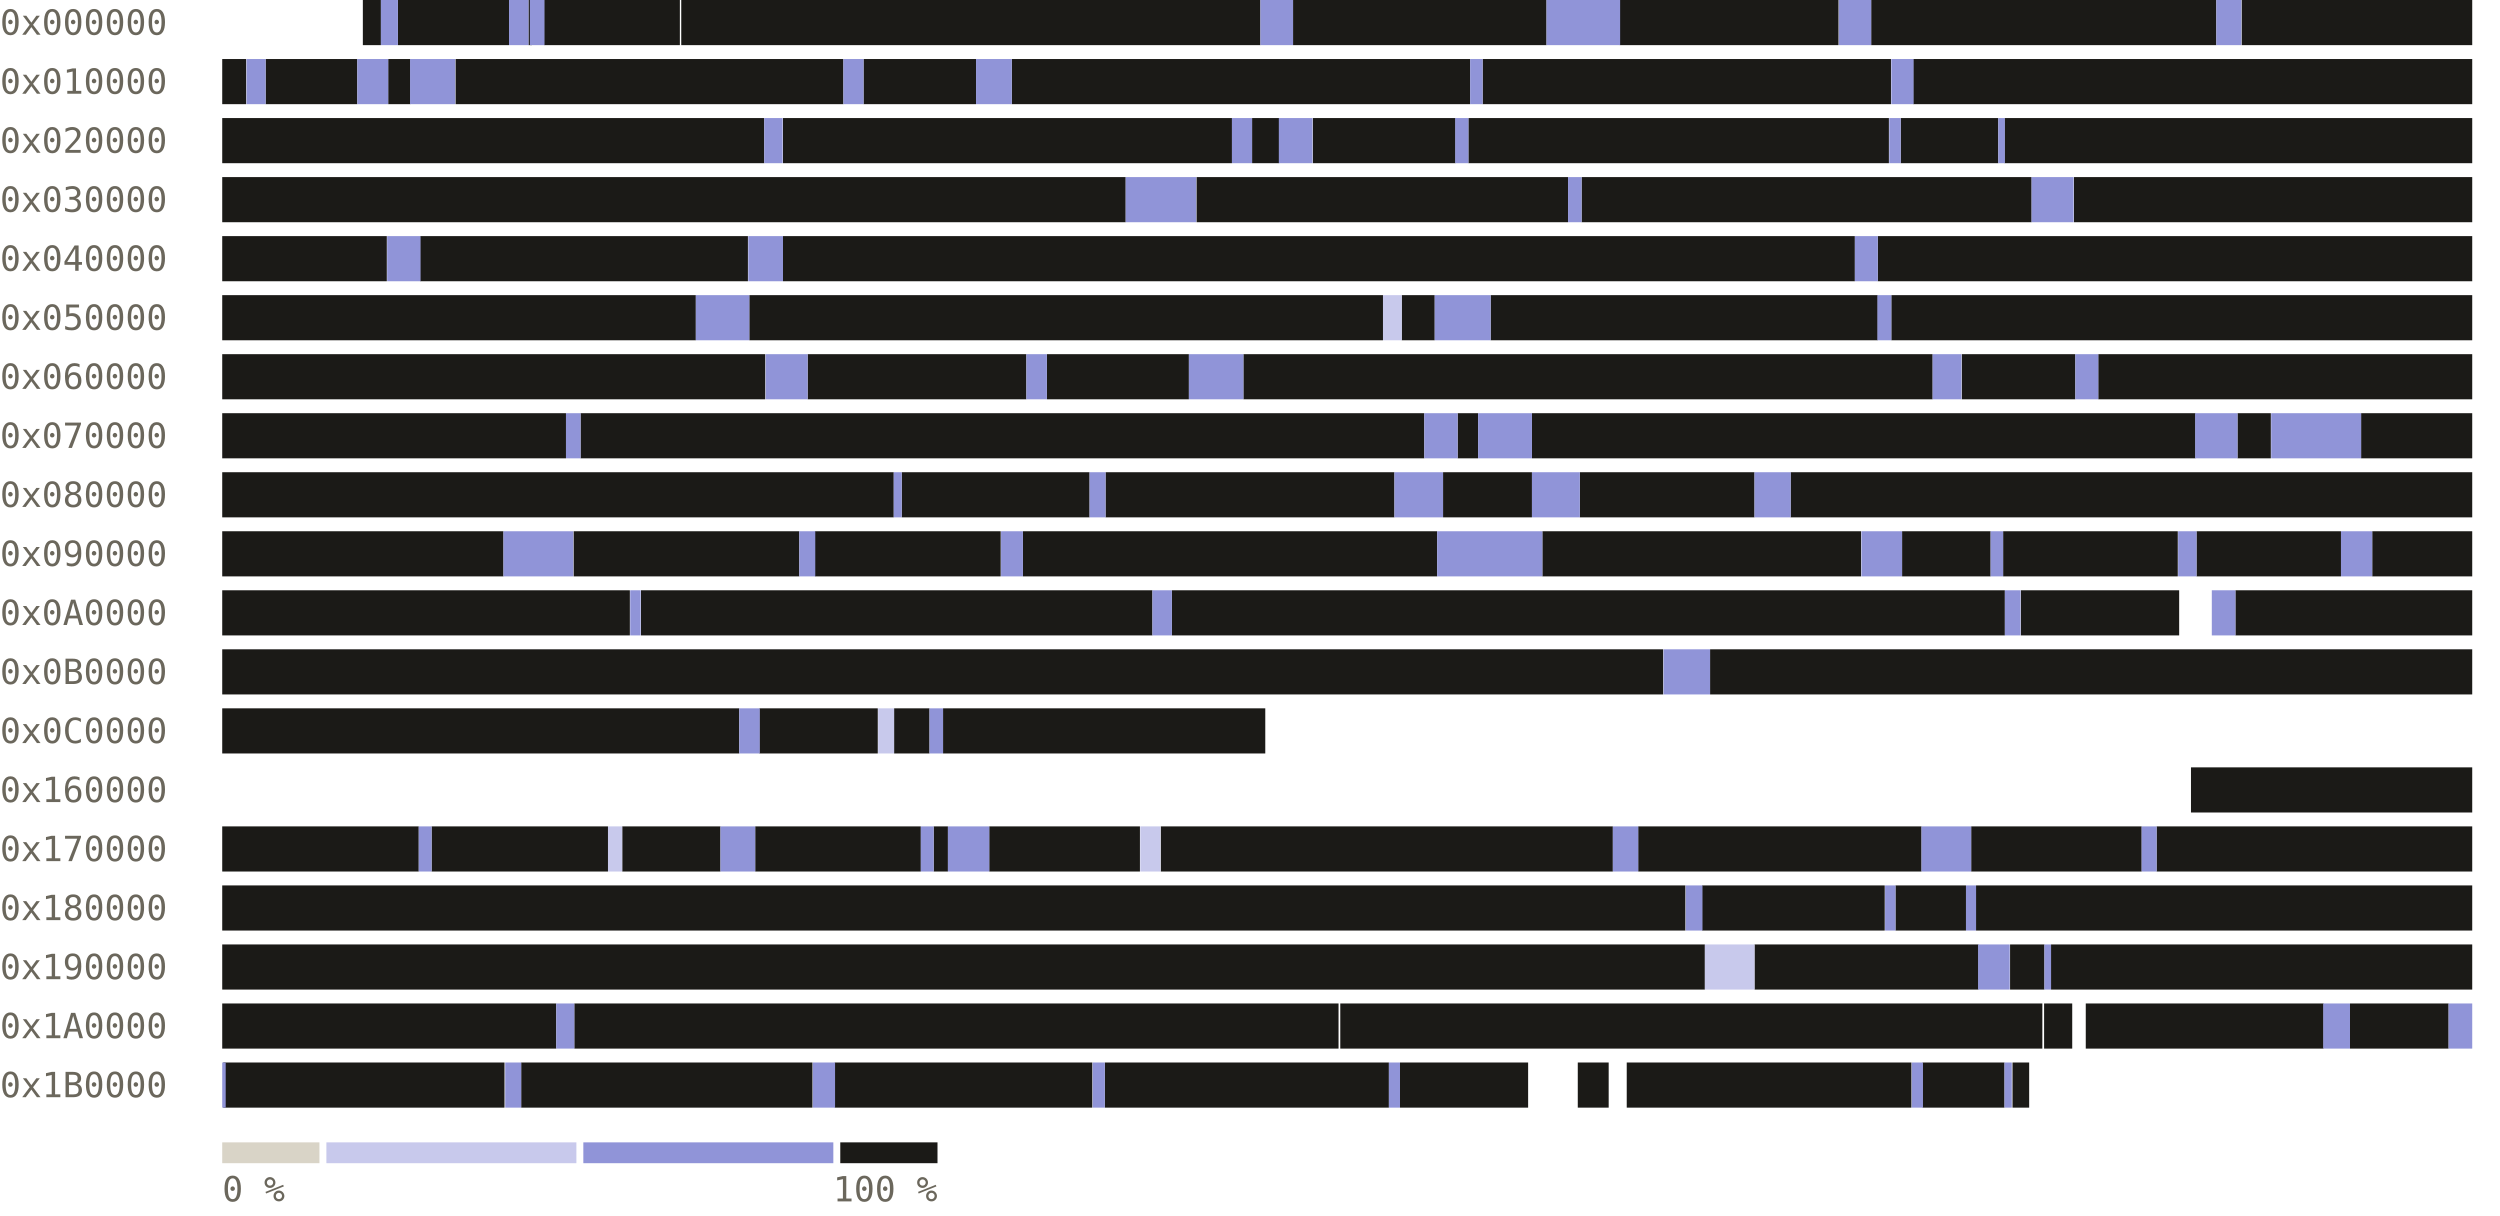
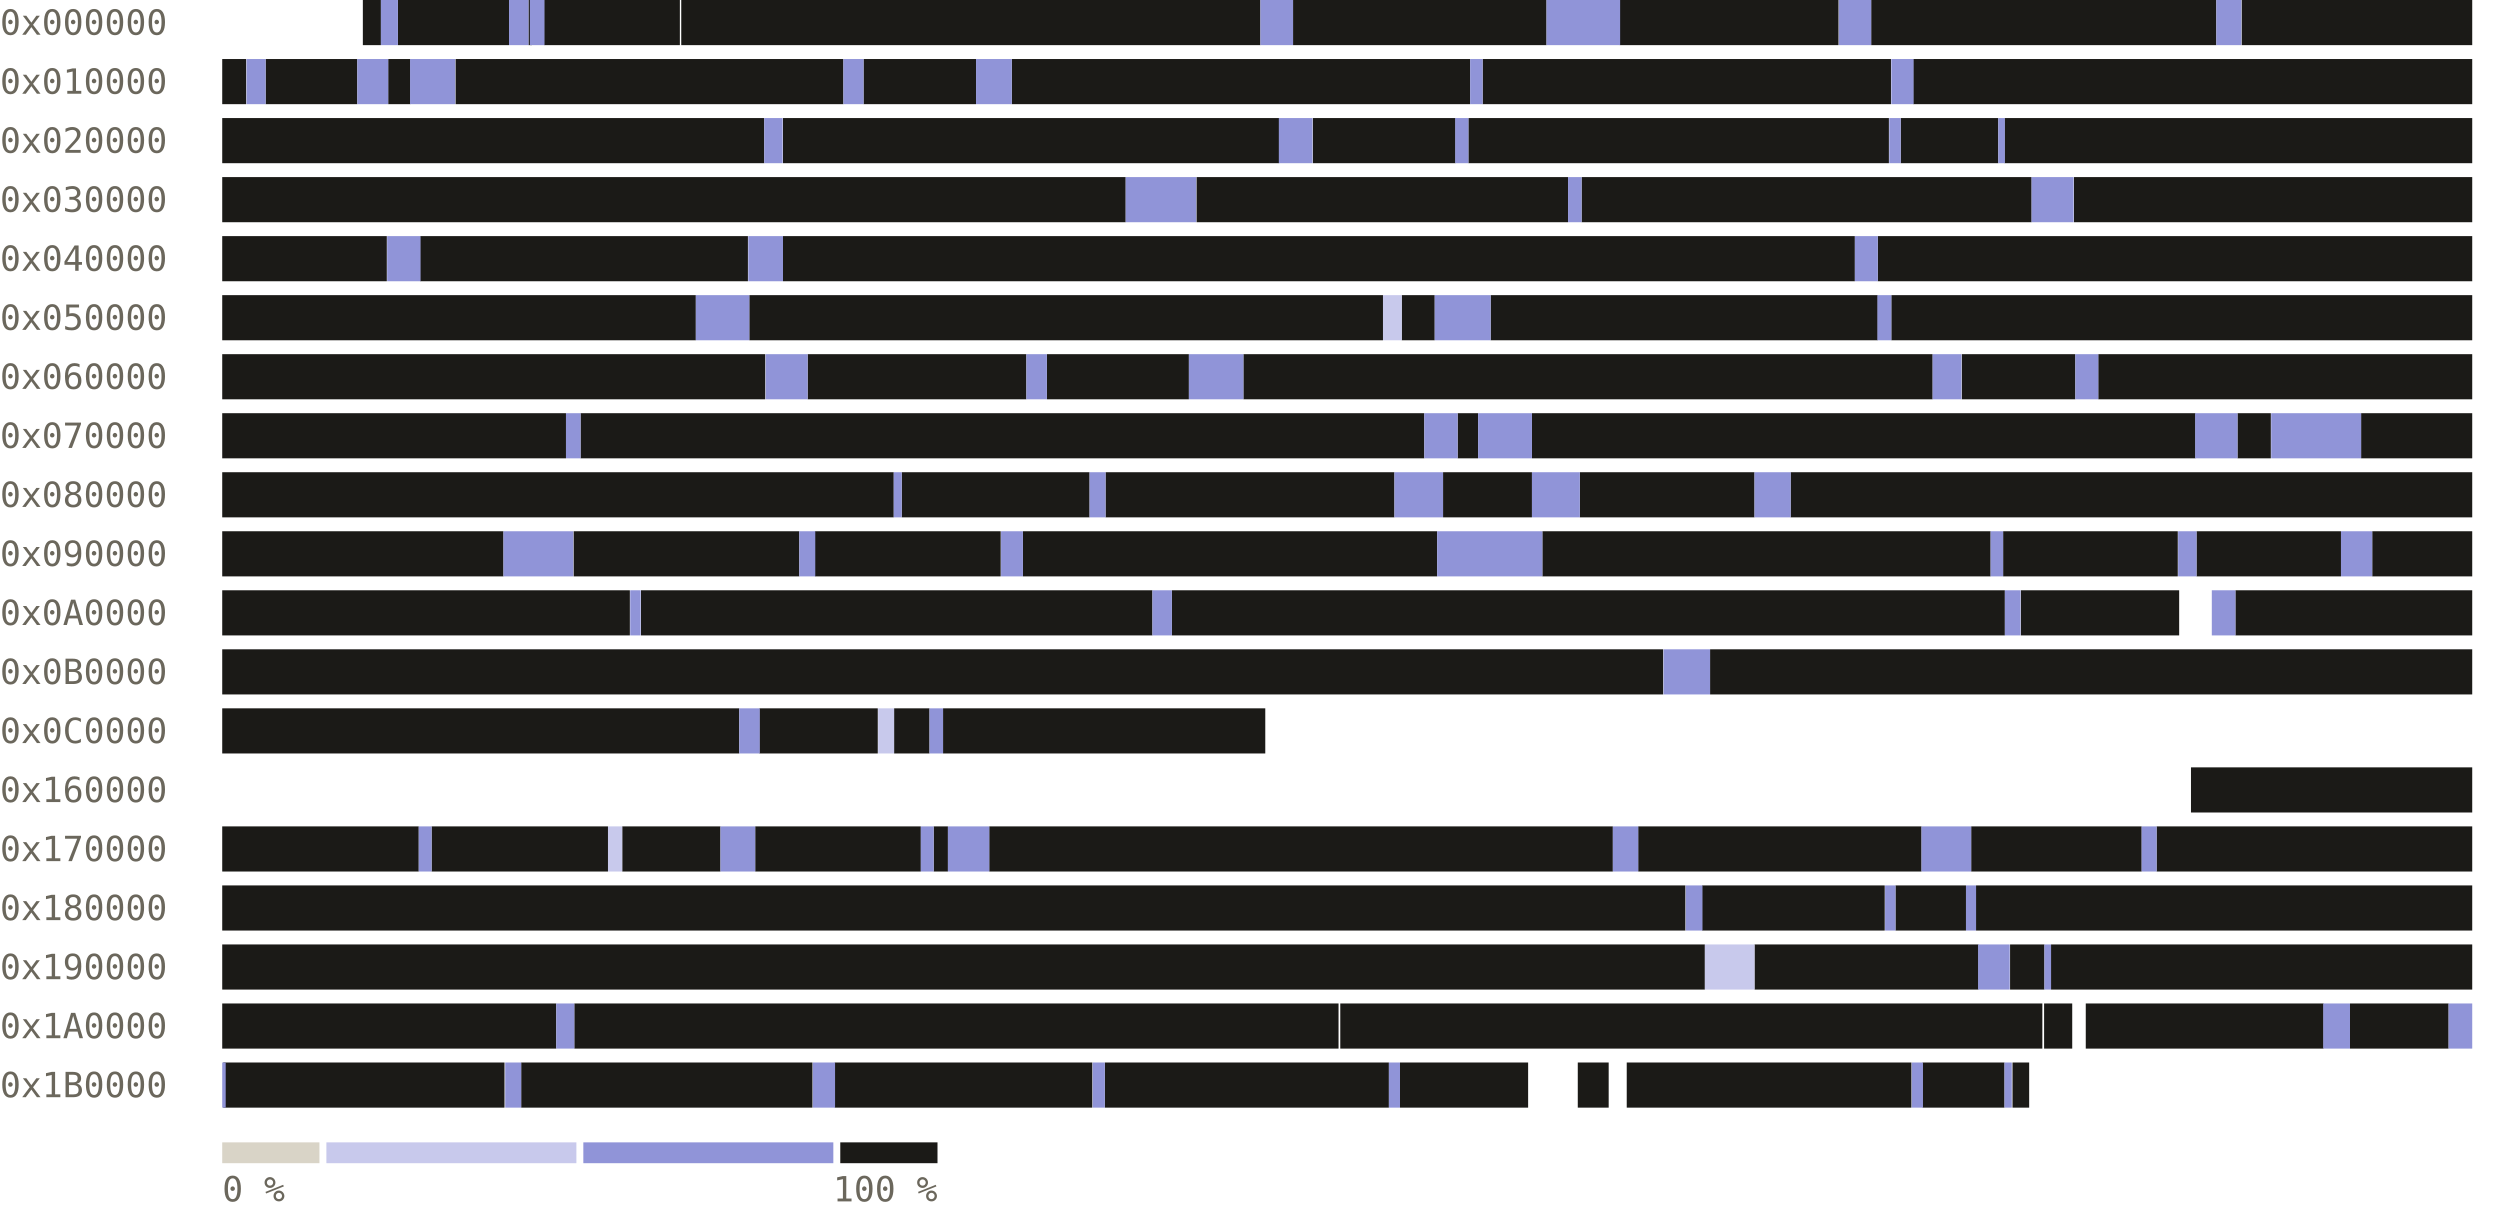
<svg xmlns="http://www.w3.org/2000/svg" viewBox="0 0 720 350" width="720" height="350">
  <style>text{font:10px monospace;fill:#6b675c}.q0{fill:#d9d4c7}.q1{fill:#e3e2f2}.q2{fill:#d6d6ef}.q3{fill:#c8c9ec}.q4{fill:#babce8}.q5{fill:#acafe4}.q6{fill:#9ea2df}.q7{fill:#9094d8}.q8{fill:#8186cf}.q9{fill:#7277c4}.q10{fill:#1b1a17}@media (prefers-color-scheme:dark){text{fill:#a8a293}.q0{fill:#4a463d}.q1{fill:#35375a}.q2{fill:#3c3f66}.q3{fill:#444772}.q4{fill:#4d517f}.q5{fill:#575b8c}.q6{fill:#62669a}.q7{fill:#6e72a8}.q8{fill:#7b7fb6}.q9{fill:#888cc4}.q10{fill:#d6d0bd}}</style>
  <text x="0" y="10">0x000000</text>
  <text x="0" y="27">0x010000</text>
  <text x="0" y="44">0x020000</text>
  <text x="0" y="61">0x030000</text>
  <text x="0" y="78">0x040000</text>
  <text x="0" y="95">0x050000</text>
  <text x="0" y="112">0x060000</text>
  <text x="0" y="129">0x070000</text>
  <text x="0" y="146">0x080000</text>
  <text x="0" y="163">0x090000</text>
  <text x="0" y="180">0x0A0000</text>
  <text x="0" y="197">0x0B0000</text>
  <text x="0" y="214">0x0C0000</text>
  <text x="0" y="231">0x160000</text>
  <text x="0" y="248">0x170000</text>
  <text x="0" y="265">0x180000</text>
  <text x="0" y="282">0x190000</text>
  <text x="0" y="299">0x1A0000</text>
  <text x="0" y="316">0x1B0000</text>
-   <path class="q10" d="M104.5 0h5.2v13h-5.2zM114.6 0h32v13h-32zM152.2 0h1v13h-1zM156.7 0h39.1v13h-39.1zM196.2 0h166.8v13h-166.8zM372.4 0h73v13h-73zM466.5 0h63v13h-63zM538.9 0h99.4v13h-99.4zM645.6 0h66.4v13h-66.4zM64 17h6.9v13h-6.9zM76.5 17h26.4v13h-26.4zM111.8 17h6.4v13h-6.4zM131.2 17h111.7v13h-111.7zM248.7 17h32.4v13h-32.4zM291.4 17h132v13h-132zM427 17h117.6v13h-117.6zM551 17h161v13h-161zM64 34h156.1v13h-156.1zM225.5 34h129.3v13h-129.3zM360.6 34h7.8v13h-7.8zM378.1 34h41.1v13h-41.1zM422.9 34h121.1v13h-121.1zM547.4 34h28.1v13h-28.1zM577.3 34h134.7v13h-134.7zM64 51h260.2v13h-260.2zM344.6 51h107v13h-107zM455.5 51h129.6v13h-129.6zM597.3 51h114.7v13h-114.7zM64 68h47.4v13h-47.4zM121 68h94.4v13h-94.4zM225.5 68h308.7v13h-308.7zM540.8 68h171.2v13h-171.2zM64 85h136.4v13h-136.4zM215.8 85h182.5v13h-182.5zM403.7 85h9.5v13h-9.5zM429.3 85h111.5v13h-111.5zM544.7 85h167.3v13h-167.3zM64 102h156.4v13h-156.4zM232.6 102h63v13h-63zM301.5 102h40.9v13h-40.9zM358.1 102h198.5v13h-198.5zM565 102h32.7v13h-32.7zM604.3 102h107.7v13h-107.7zM64 119h99v13h-99zM167.2 119h243v13h-243zM419.8 119h5.9v13h-5.9zM441.2 119h191.1v13h-191.1zM644.4 119h9.6v13h-9.6zM680 119h32v13h-32zM64 136h193.4v13h-193.4zM259.7 136h54.1v13h-54.1zM318.4 136h83.2v13h-83.2zM415.6 136h25.6v13h-25.6zM455 136h50.3v13h-50.3zM515.7 136h196.3v13h-196.3zM64 153h81v13h-81zM165.2 153h65v13h-65zM234.7 153h53.5v13h-53.5zM294.6 153h119.3v13h-119.3zM444.2 153h91.8v13h-91.8zM547.8 153h25.5v13h-25.5zM576.9 153h50.3v13h-50.3zM632.6 153h41.6v13h-41.6zM683.2 153h28.8v13h-28.8zM64 170h117.4v13h-117.4zM184.6 170h147.3v13h-147.3zM337.5 170h239.9v13h-239.9zM582 170h45.6v13h-45.6zM643.8 170h68.2v13h-68.2zM64 187h415v13h-415zM492.5 187h219.5v13h-219.5zM64 204h148.9v13h-148.9zM218.7 204h34.1v13h-34.1zM257.5 204h10.2v13h-10.2zM271.6 204h92.8v13h-92.8zM631 221h81v13h-81zM64 238h56.6v13h-56.6zM124.3 238h50.8v13h-50.8zM179.2 238h28.3v13h-28.3zM217.5 238h47.7v13h-47.7zM268.9 238h4.1v13h-4.1zM284.9 238h43.4v13h-43.4zM334.3 238h130.2v13h-130.2zM471.8 238h81.6v13h-81.6zM567.7 238h49.1v13h-49.1zM621.1 238h90.9v13h-90.9zM64 255h421.4v13h-421.4zM490.2 255h52.6v13h-52.6zM545.9 255h20.3v13h-20.3zM569.1 255h142.9v13h-142.9zM64 272h427v13h-427zM505.3 272h64.5v13h-64.5zM578.9 272h9.9v13h-9.9zM590.7 272h121.3v13h-121.3zM64 289h96.2v13h-96.2zM165.4 289h220.1v13h-220.1zM386 289h202.2v13h-202.2zM588.7 289h8.1v13h-8.1zM600.7 289h68.5v13h-68.5zM676.8 289h28.4v13h-28.4zM64.3 306h81v13h-81zM150.1 306h83.9v13h-83.9zM240.4 306h74.2v13h-74.2zM318.2 306h81.8v13h-81.8zM403.2 306h36.9v13h-36.9zM454.4 306h8.9v13h-8.9zM468.5 306h82v13h-82zM553.7 306h23.6v13h-23.6zM579.6 306h4.8v13h-4.8z" />
-   <path class="q7" d="M109.7 0h4.9v13h-4.9zM146.6 0h5.6v13h-5.6zM152.6 0h4.2v13h-4.2zM363 0h9.4v13h-9.4zM445.4 0h21.2v13h-21.2zM529.6 0h9.3v13h-9.3zM638.3 0h7.2v13h-7.2zM71 17h5.5v13h-5.5zM102.9 17h8.9v13h-8.9zM118.1 17h13v13h-13zM242.9 17h5.8v13h-5.8zM281.1 17h10.3v13h-10.3zM423.4 17h3.6v13h-3.6zM544.7 17h6.4v13h-6.4zM220.1 34h5.3v13h-5.3zM354.8 34h5.8v13h-5.8zM368.3 34h9.7v13h-9.7zM419.1 34h3.8v13h-3.8zM544.1 34h3.3v13h-3.3zM575.5 34h1.9v13h-1.9zM324.2 51h20.3v13h-20.3zM451.6 51h3.9v13h-3.9zM585.1 51h12.1v13h-12.1zM111.5 68h9.6v13h-9.6zM215.5 68h10v13h-10zM534.2 68h6.6v13h-6.6zM200.4 85h15.4v13h-15.4zM413.2 85h16.1v13h-16.1zM540.7 85h4v13h-4zM220.5 102h12.1v13h-12.1zM295.6 102h5.9v13h-5.9zM342.4 102h15.7v13h-15.7zM556.6 102h8.3v13h-8.3zM597.7 102h6.6v13h-6.6zM163 119h4.2v13h-4.2zM410.2 119h9.6v13h-9.6zM425.7 119h15.5v13h-15.5zM632.2 119h12.2v13h-12.2zM654.1 119h25.9v13h-25.9zM257.4 136h2.3v13h-2.3zM313.8 136h4.6v13h-4.6zM401.6 136h14v13h-14zM441.2 136h13.8v13h-13.8zM505.3 136h10.4v13h-10.4zM145 153h20.1v13h-20.1zM230.2 153h4.6v13h-4.6zM288.3 153h6.3v13h-6.3zM413.9 153h30.3v13h-30.3zM536.1 153h11.7v13h-11.7zM573.3 153h3.6v13h-3.6zM627.3 153h5.3v13h-5.3zM674.2 153h9v13h-9zM181.5 170h3v13h-3zM331.9 170h5.6v13h-5.6zM577.4 170h4.5v13h-4.5zM637 170h6.8v13h-6.8zM479.1 187h13.4v13h-13.4zM212.9 204h5.9v13h-5.9zM267.7 204h3.9v13h-3.9zM120.6 238h3.7v13h-3.7zM207.5 238h10v13h-10zM265.2 238h3.7v13h-3.7zM273 238h11.9v13h-11.9zM464.5 238h7.3v13h-7.3zM553.4 238h14.3v13h-14.3zM616.8 238h4.3v13h-4.3zM485.5 255h4.8v13h-4.8zM542.9 255h3v13h-3zM566.2 255h2.9v13h-2.9zM569.7 272h9.1v13h-9.1zM588.8 272h1.9v13h-1.9zM160.2 289h5.2v13h-5.2zM669.1 289h7.7v13h-7.7zM705.2 289h6.8v13h-6.8zM64 306h1v13h-1zM145.5 306h4.6v13h-4.6zM234.1 306h6.4v13h-6.4zM314.7 306h3.5v13h-3.5zM400 306h3.2v13h-3.2zM550.6 306h3.2v13h-3.2zM577.3 306h2.1v13h-2.1z" />
-   <path class="q3" d="M398.3 85h5.4v13h-5.4zM252.9 204h4.6v13h-4.6zM175.1 238h4.1v13h-4.1zM328.4 238h5.8v13h-5.8zM491 272h14.3v13h-14.3z" />
+   <path class="q10" d="M104.5 0h5.2v13h-5.2zM114.6 0h32v13h-32zM152.2 0h1v13h-1zM156.7 0h39.1v13h-39.1zM196.2 0h166.8v13h-166.8zM372.4 0h73v13h-73zM466.5 0h63v13h-63zM538.9 0h99.4v13h-99.4zM645.6 0h66.4v13h-66.4zM64 17h6.9v13h-6.9zM76.5 17h26.4v13h-26.4zM111.8 17h6.4v13h-6.4zM131.2 17h111.7v13h-111.7zM248.7 17h32.4v13h-32.4zM291.4 17h132v13h-132zM427 17h117.6v13h-117.6zM551 17h161v13h-161zM64 34h156.1v13h-156.1zM225.5 34h142.9v13h-142.9zM378.1 34h41.1v13h-41.1zM422.9 34h121.1v13h-121.1zM547.4 34h28.1v13h-28.1zM577.3 34h134.7v13h-134.7zM64 51h260.2v13h-260.2zM344.6 51h107v13h-107zM455.5 51h129.6v13h-129.6zM597.3 51h114.7v13h-114.7zM64 68h47.4v13h-47.4zM121 68h94.4v13h-94.4zM225.5 68h308.7v13h-308.7zM540.8 68h171.2v13h-171.2zM64 85h136.4v13h-136.4zM215.8 85h182.5v13h-182.5zM403.7 85h9.5v13h-9.5zM429.3 85h111.5v13h-111.5zM544.7 85h167.3v13h-167.3zM64 102h156.4v13h-156.4zM232.6 102h63v13h-63zM301.5 102h40.9v13h-40.9zM358.1 102h198.5v13h-198.5zM565 102h32.7v13h-32.7zM604.3 102h107.7v13h-107.7zM64 119h99v13h-99zM167.2 119h243v13h-243zM419.8 119h5.9v13h-5.9zM441.2 119h191.1v13h-191.1zM644.4 119h9.6v13h-9.6zM680 119h32v13h-32zM64 136h193.4v13h-193.4zM259.7 136h54.1v13h-54.1zM318.4 136h83.2v13h-83.2zM415.6 136h25.6v13h-25.6zM455 136h50.3v13h-50.3zM515.7 136h196.3v13h-196.3zM64 153h81v13h-81zM165.2 153h65v13h-65zM234.7 153h53.5v13h-53.5zM294.6 153h119.3v13h-119.3zM444.2 153h129.1v13h-129.1zM576.9 153h50.3v13h-50.3zM632.6 153h41.6v13h-41.6zM683.2 153h28.8v13h-28.8zM64 170h117.4v13h-117.4zM184.6 170h147.3v13h-147.3zM337.5 170h239.9v13h-239.9zM582 170h45.6v13h-45.6zM643.8 170h68.2v13h-68.2zM64 187h415v13h-415zM492.5 187h219.5v13h-219.5zM64 204h148.9v13h-148.9zM218.7 204h34.1v13h-34.1zM257.5 204h10.2v13h-10.2zM271.6 204h92.8v13h-92.8zM631 221h81v13h-81zM64 238h56.6v13h-56.6zM124.3 238h50.8v13h-50.8zM179.2 238h28.3v13h-28.3zM217.5 238h47.7v13h-47.7zM268.9 238h4.1v13h-4.1zM284.9 238h179.6v13h-179.6zM471.8 238h81.6v13h-81.6zM567.7 238h49.1v13h-49.1zM621.1 238h90.9v13h-90.9zM64 255h421.4v13h-421.4zM490.2 255h52.6v13h-52.6zM545.9 255h20.3v13h-20.3zM569.1 255h142.9v13h-142.9zM64 272h427v13h-427zM505.3 272h64.5v13h-64.5zM578.9 272h9.9v13h-9.9zM590.7 272h121.3v13h-121.3zM64 289h96.2v13h-96.2zM165.4 289h220.1v13h-220.1zM386 289h202.2v13h-202.2zM588.7 289h8.1v13h-8.1zM600.7 289h68.5v13h-68.5zM676.8 289h28.4v13h-28.4zM64.3 306h81v13h-81zM150.1 306h83.9v13h-83.9zM240.4 306h74.2v13h-74.2zM318.2 306h81.8v13h-81.8zM403.2 306h36.9v13h-36.9zM454.4 306h8.9v13h-8.9zM468.5 306h82v13h-82zM553.7 306h23.6v13h-23.6zM579.6 306h4.8v13h-4.8z" />
+   <path class="q7" d="M109.7 0h4.9v13h-4.9zM146.6 0h5.6v13h-5.6zM152.6 0h4.2v13h-4.2zM363 0h9.4v13h-9.4zM445.4 0h21.2v13h-21.2zM529.6 0h9.3v13h-9.3zM638.3 0h7.2v13h-7.2zM71 17h5.5v13h-5.5zM102.9 17h8.9v13h-8.9zM118.1 17h13v13h-13zM242.9 17h5.8v13h-5.8zM281.1 17h10.3v13h-10.3zM423.4 17h3.6v13h-3.6zM544.7 17h6.4v13h-6.4zM220.1 34h5.3v13h-5.3zM368.3 34h9.7v13h-9.7zM419.1 34h3.8v13h-3.8zM544.1 34h3.3v13h-3.3zM575.5 34h1.9v13h-1.9zM324.2 51h20.3v13h-20.3zM451.6 51h3.9v13h-3.9zM585.1 51h12.1v13h-12.1zM111.5 68h9.6v13h-9.6zM215.5 68h10v13h-10zM534.2 68h6.6v13h-6.6zM200.4 85h15.4v13h-15.4zM413.2 85h16.1v13h-16.1zM540.7 85h4v13h-4zM220.5 102h12.1v13h-12.1zM295.6 102h5.9v13h-5.9zM342.4 102h15.7v13h-15.7zM556.6 102h8.3v13h-8.3zM597.7 102h6.6v13h-6.6zM163 119h4.2v13h-4.2zM410.2 119h9.6v13h-9.6zM425.7 119h15.5v13h-15.5zM632.2 119h12.2v13h-12.2zM654.1 119h25.9v13h-25.9zM257.4 136h2.3v13h-2.3zM313.8 136h4.6v13h-4.6zM401.6 136h14v13h-14zM441.2 136h13.8v13h-13.8zM505.3 136h10.4v13h-10.4zM145 153h20.1v13h-20.1zM230.2 153h4.6v13h-4.6zM288.3 153h6.3v13h-6.3zM413.9 153h30.3v13h-30.3zM573.3 153h3.6v13h-3.6zM627.3 153h5.3v13h-5.3zM674.2 153h9v13h-9zM181.5 170h3v13h-3zM331.9 170h5.6v13h-5.6zM577.4 170h4.5v13h-4.5zM637 170h6.8v13h-6.8zM479.1 187h13.4v13h-13.4zM212.9 204h5.9v13h-5.9zM267.7 204h3.9v13h-3.9zM120.6 238h3.7v13h-3.7zM207.5 238h10v13h-10zM265.2 238h3.7v13h-3.7zM273 238h11.9v13h-11.9zM464.5 238h7.3v13h-7.3zM553.4 238h14.3v13h-14.3zM616.8 238h4.3v13h-4.3zM485.5 255h4.8v13h-4.8zM542.9 255h3v13h-3zM566.2 255h2.9v13h-2.9zM569.7 272h9.1v13h-9.1zM588.8 272h1.9v13h-1.9zM160.2 289h5.2v13h-5.2zM669.1 289h7.7v13h-7.7zM705.2 289h6.8v13h-6.8zM64 306h1v13h-1zM145.5 306h4.6v13h-4.6zM234.1 306h6.4v13h-6.4zM314.7 306h3.5v13h-3.5zM400 306h3.2v13h-3.2zM550.6 306h3.2v13h-3.2zM577.3 306h2.1v13h-2.1z" />
+   <path class="q3" d="M398.3 85h5.4v13h-5.4zM252.9 204h4.6v13h-4.6zM175.1 238h4.1v13h-4.1zM491 272h14.3v13h-14.3z" />
  <rect class="q0" x="64" y="329" width="28" height="6" />
  <rect class="q3" x="94" y="329" width="72" height="6" />
  <rect class="q7" x="168" y="329" width="72" height="6" />
  <rect class="q10" x="242" y="329" width="28" height="6" />
  <text x="64" y="346">0 %</text>
  <text x="270" y="346" text-anchor="end">100 %</text>
</svg>
